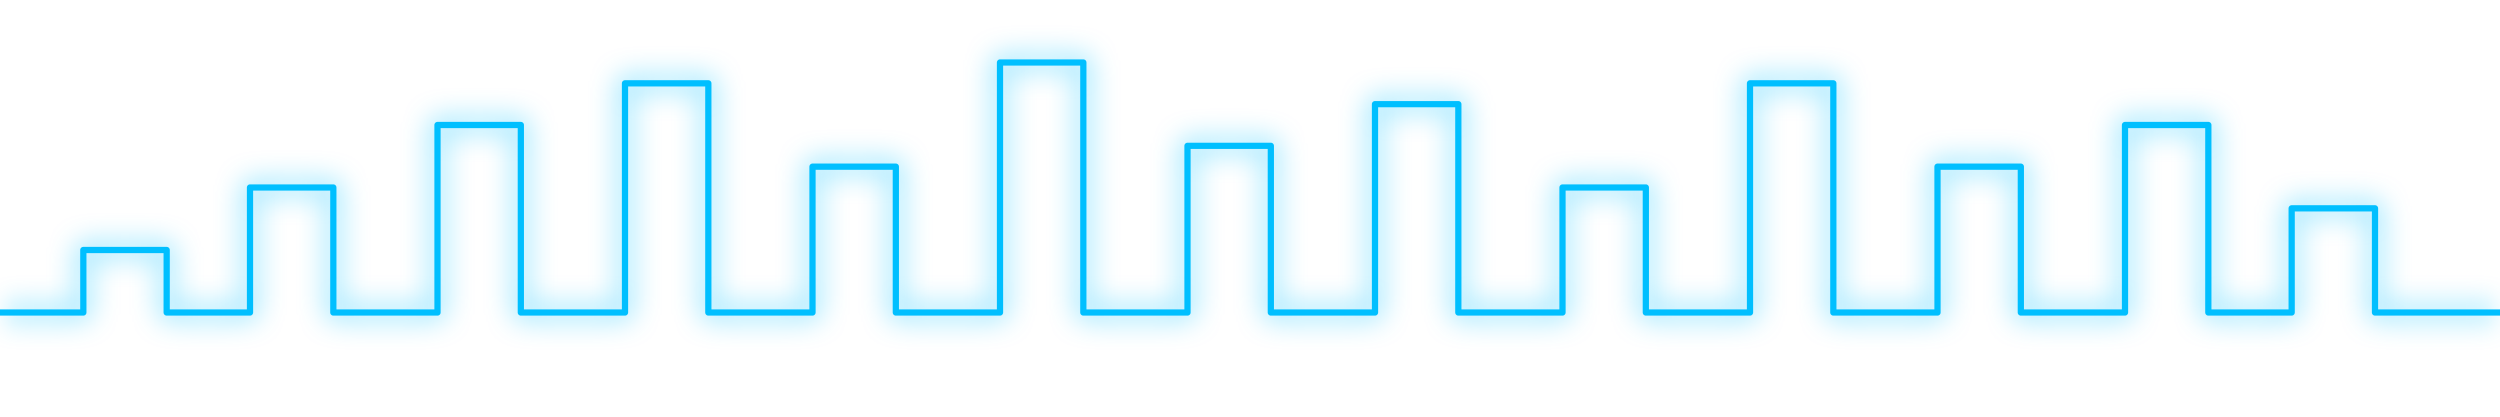
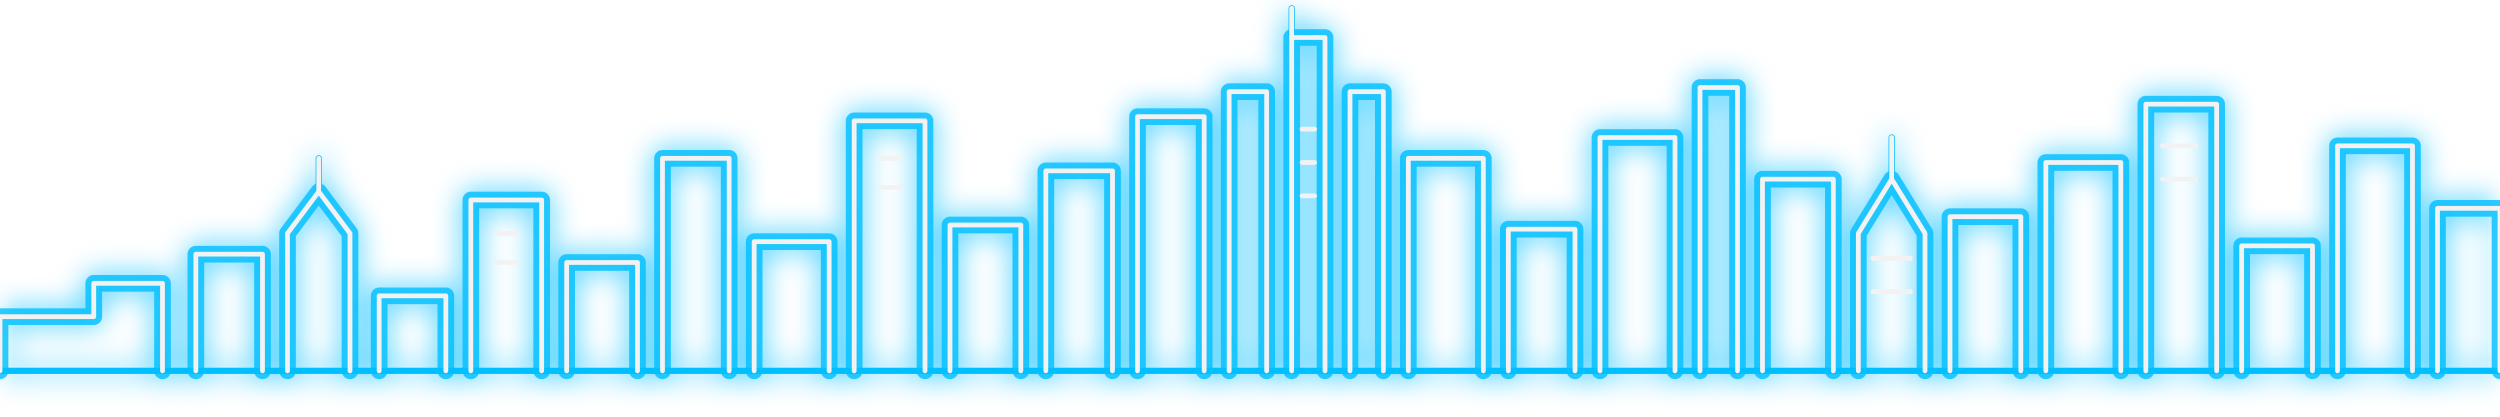
<svg xmlns="http://www.w3.org/2000/svg" viewBox="0 0 1200 200" preserveAspectRatio="none">
  <defs>
    <filter id="glow" x="-50%" y="-50%" width="200%" height="200%">
      <feGaussianBlur stdDeviation="7" result="blur" />
      <feMerge>
        <feMergeNode in="blur" />
        <feMergeNode in="SourceGraphic" />
      </feMerge>
    </filter>
  </defs>
-   <polyline points="0,150 40,150 40,120 80,120 80,150 120,150 120,90 160,90 160,150 210,150 210,60 250,60 250,150 300,150 300,40 340,40 340,150 390,150 390,80 430,80 430,150 480,150 480,30 520,30 520,150 570,150 570,70 610,70 610,150 660,150 660,50 700,50 700,150 750,150 750,90 790,90 790,150 840,150 840,40 880,40 880,150 930,150 930,80 970,80 970,150 1020,150 1020,60 1060,60 1060,150 1100,150 1100,100 1140,100 1140,150 1200,150" fill="none" stroke="#00bfff" stroke-width="3" stroke-linejoin="round" filter="url(#glow)" />
+   <g fill="none" stroke="#00bfff" stroke-linecap="round" stroke-linejoin="round" filter="url(#glow)">
+     <path stroke-width="8" opacity="0.8" d="M0 178V152H45V136H78V178M94 178V122H126V178M138 178V112L153 92L168 112V178M182 178V142H214V178M226 178V96H260V178M272 178V126H306V178M318 178V76H350V178M362 178V116H398V178M410 178V58H444V178M456 178V108H490V178M502 178V82H534V178M546 178V56H578V178M590 178V44H608V178M620 178V18H636V178M648 178V44H664V178M676 178V76H712V178M724 178V110H756V178M768 178V66H804V178M816 178V42H834V178M846 178V86H880V178M892 178V112L908 86L924 112V178M936 178V104H970V178M982 178V78H1018V178M1030 178V50H1064V178M1076 178V118H1110V178M1122 178V70H1158V178M1170 178V100H1200V178" />
+     <path stroke-width="3" d="M0 178H1200M620 18V4M908 86V66M153 92V76" />
+   </g>
+   <g fill="none" stroke="#f2f2f2" stroke-width="2.3" stroke-linecap="round" stroke-linejoin="round">
+     <path d="M0 178V152H45V136H78V178M94 178V122H126V178M138 178V112L153 92L168 112V178M182 178V142H214V178M226 178V96H260V178M272 178V126H306V178M318 178V76H350V178M362 178V116H398V178M410 178V58H444V178M456 178V108H490V178M502 178V82H534V178M546 178V56H578V178M590 178V44H608V178M620 178V18H636V178M648 178V44H664V178M676 178V76H712V178M724 178V110H756V178M768 178V66H804V178M816 178V42H834V178M846 178V86H880V178M892 178V112L908 86L924 112V178M936 178V104H970V178M982 178V78H1018V178M1030 178V50H1064V178M1076 178V118H1110V178M1122 178V70H1158V178M1170 178V100H1200V178" />
+     <path d="M620 18V4M908 86V66M153 92V76M238 112H248M238 126H248M422 76H432M422 90H432M625 62H631M625 78H631M625 94H631M899 124H917M899 140H917M1038 70H1054M1038 86H1054" />
+   </g>
</svg>
